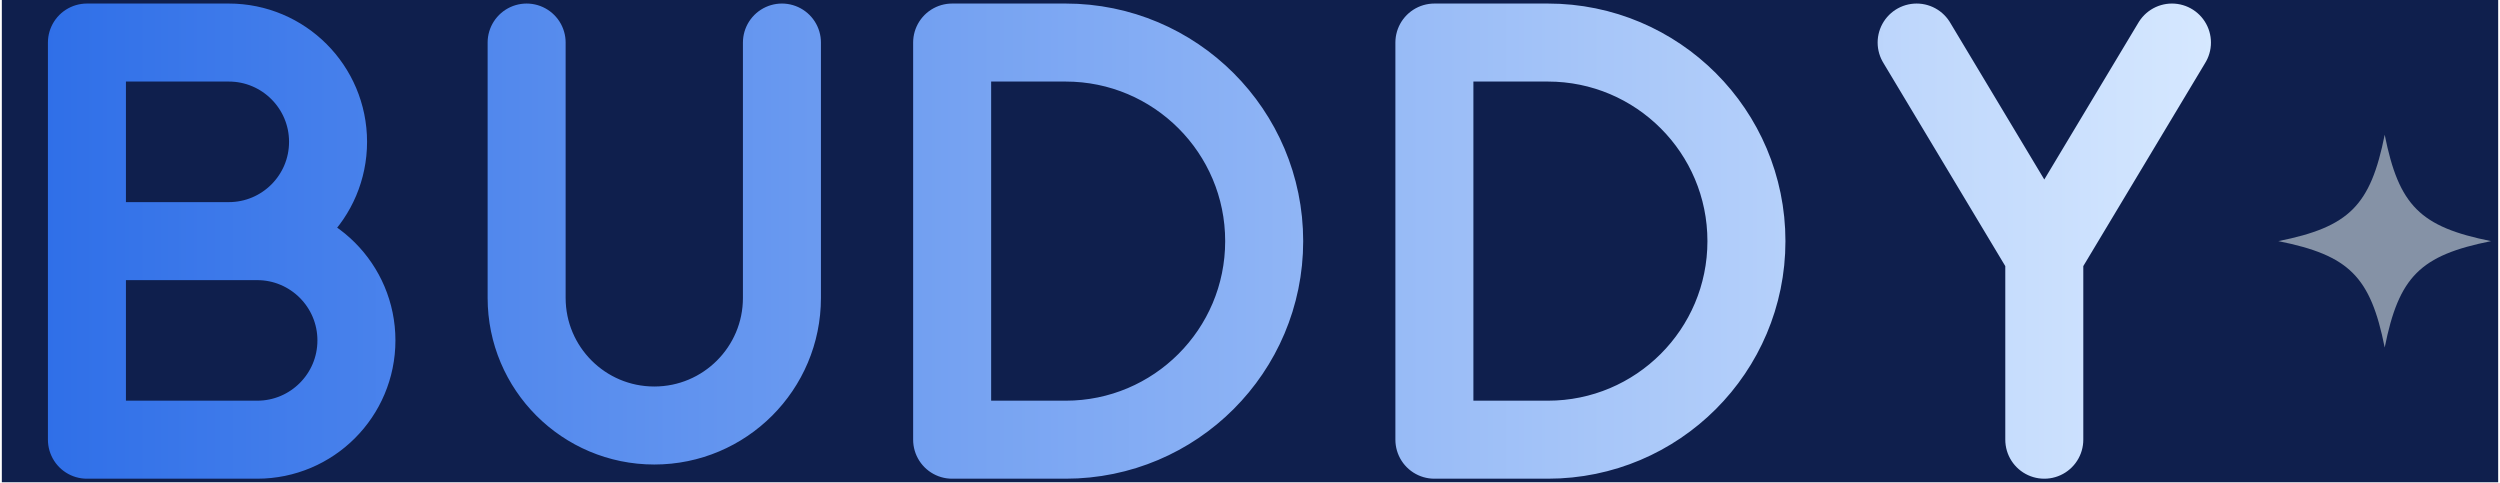
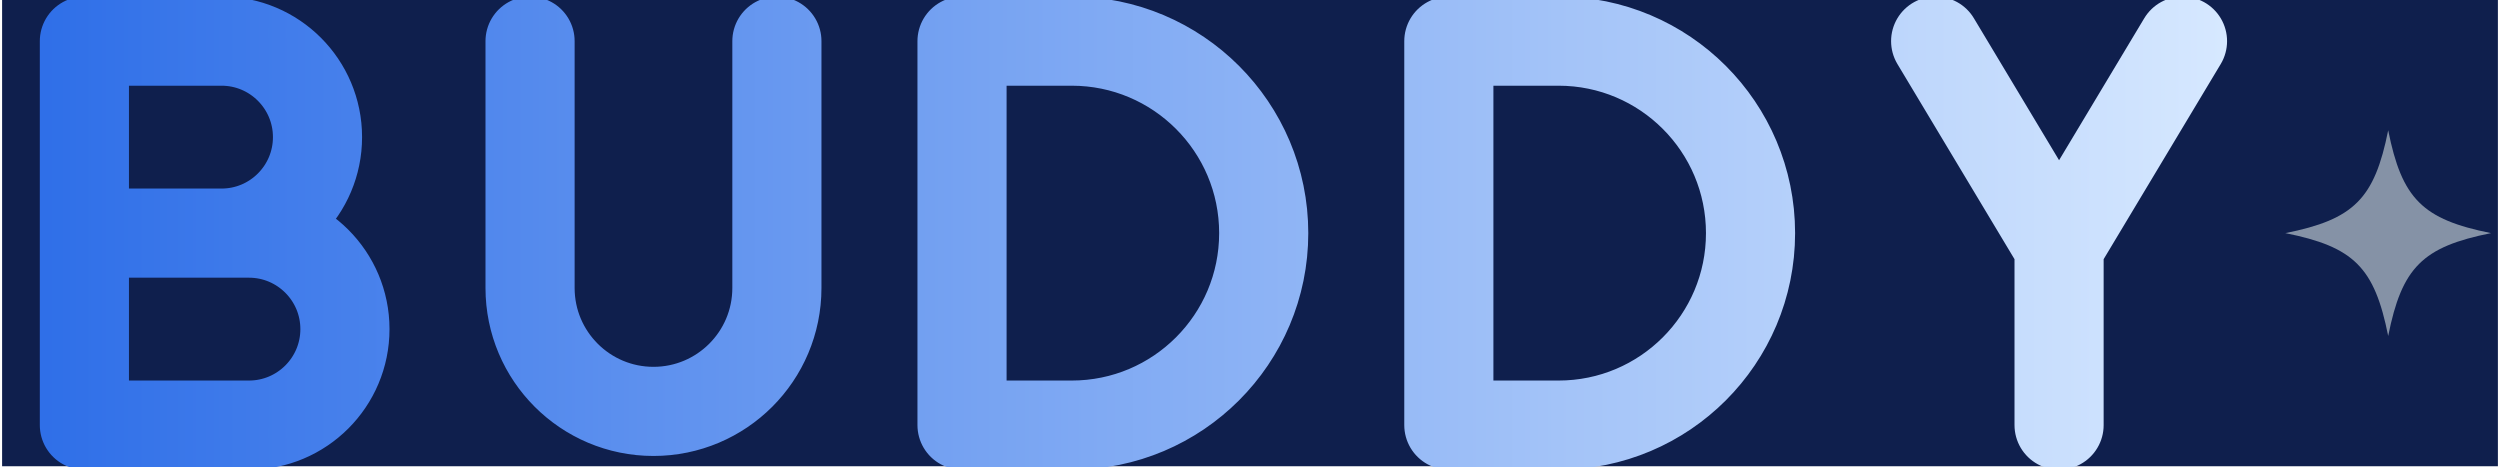
- <svg xmlns="http://www.w3.org/2000/svg" width="845" height="163" viewBox="-6 -6 352 68">
-   <rect x="-6" y="-6" width="352" height="68" fill="#0f1f4d" />
+ <svg xmlns="http://www.w3.org/2000/svg" width="874" height="163" viewBox="-6 -6 364 68">
+   <rect x="-6" y="-6" width="364" height="68" fill="#0f1f4d" />
  <defs>
-     <linearGradient id="wg" gradientUnits="userSpaceOnUse" x1="0" y1="0" x2="306" y2="0">
+     <linearGradient id="wg" gradientUnits="userSpaceOnUse" x1="0" y1="0" x2="318" y2="0">
      <stop offset="0" stop-color="#2f6fe8" />
      <stop offset="1" stop-color="#d6e8ff" />
    </linearGradient>
  </defs>
-   <path d="M6 0V56M6 0H26A14 14 0 0 1 26 28H6M6 28H30A14 14 0 0 1 30 56H6M68 0V36A18 18 0 0 0 104 36V0M128 0H144A28 28 0 0 1 144 56H128V0M196 0H212A28 28 0 0 1 212 56H196V0M264 0L282 30L300 0M282 30V56" fill="none" stroke="url(#wg)" stroke-width="11" stroke-linecap="round" stroke-linejoin="round" />
-   <path transform="translate(330 28)" d="M0 -15C2 -5 5 -2 15 0C5 2 2 5 0 15C-2 5 -5 2 -15 0C-5 -2 -2 -5 0 -15Z" fill="#8592a6" />
+   <path d="M6 0V56M6 0H26A14 14 0 0 1 26 28H6M6 28H30A14 14 0 0 1 30 56H6M71 0V36A18 18 0 0 0 107 36V0M134 0H150A28 28 0 0 1 150 56H134V0M205 0H221A28 28 0 0 1 221 56H205V0M276 0L294 30L312 0M294 30V56" fill="none" stroke="url(#wg)" stroke-width="13" stroke-linecap="round" stroke-linejoin="round" />
+   <path transform="translate(342 28)" d="M0 -15C2 -5 5 -2 15 0C5 2 2 5 0 15C-2 5 -5 2 -15 0C-5 -2 -2 -5 0 -15Z" fill="#8592a6" />
</svg>
